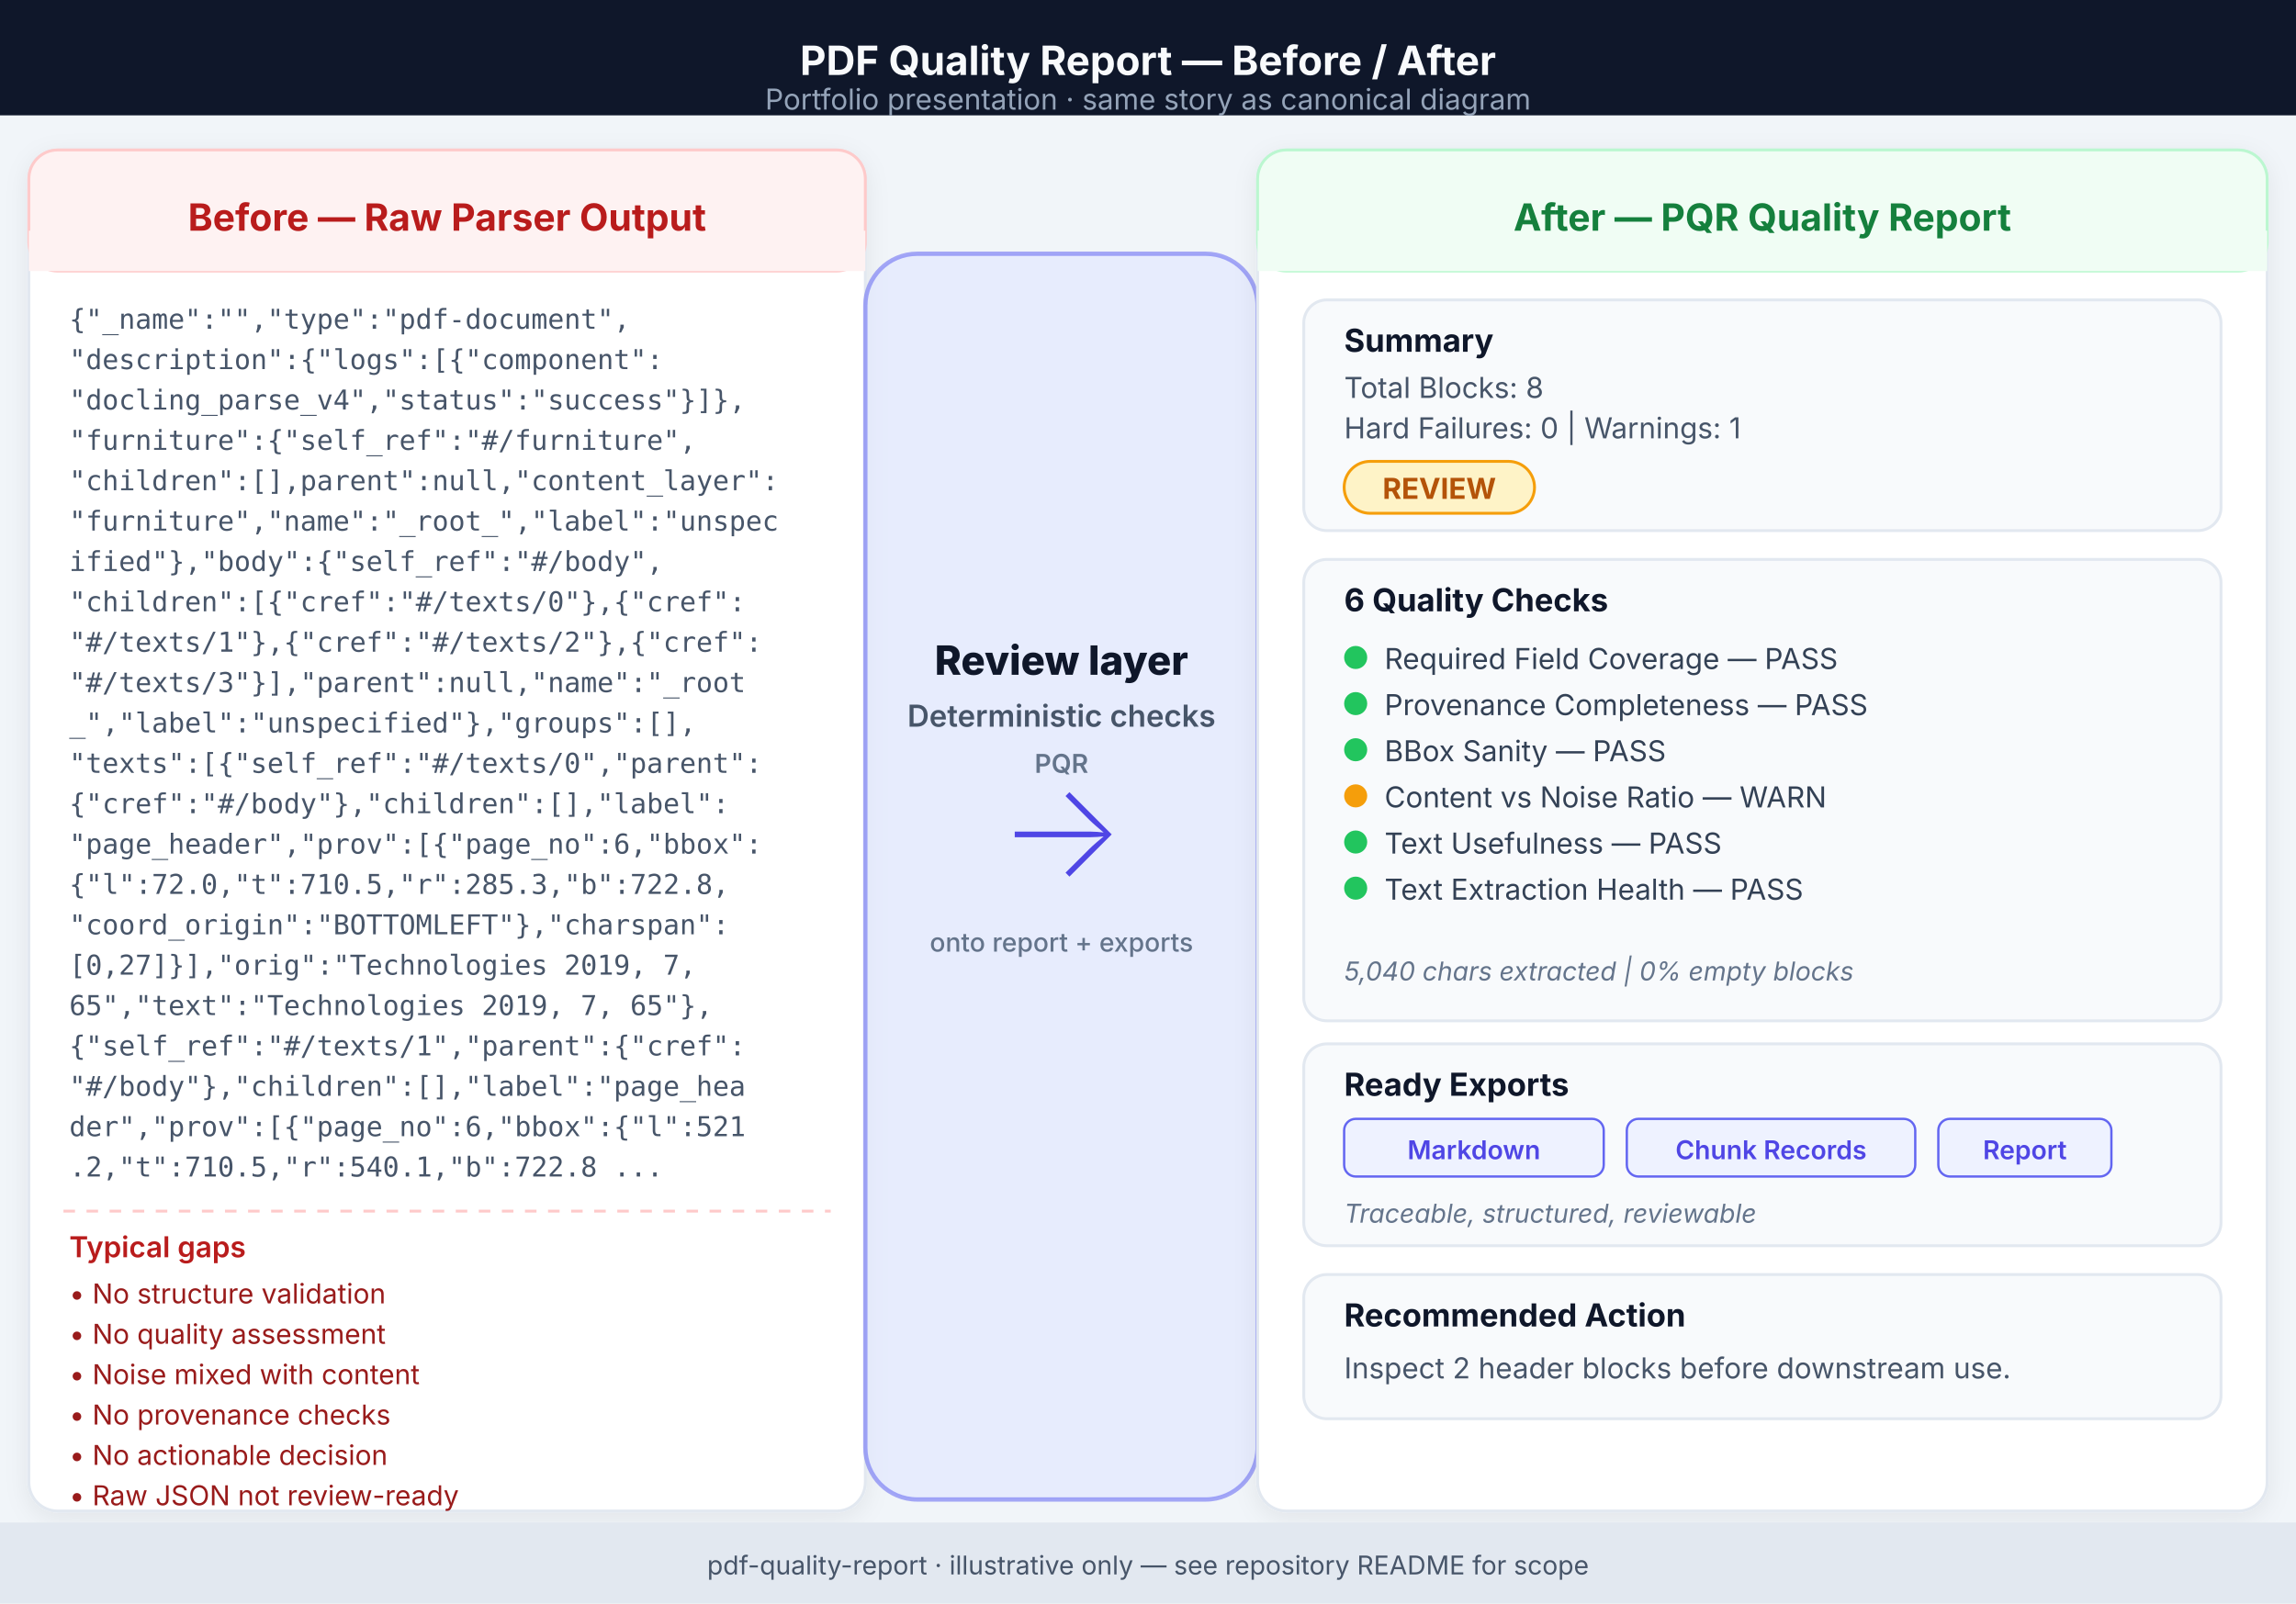
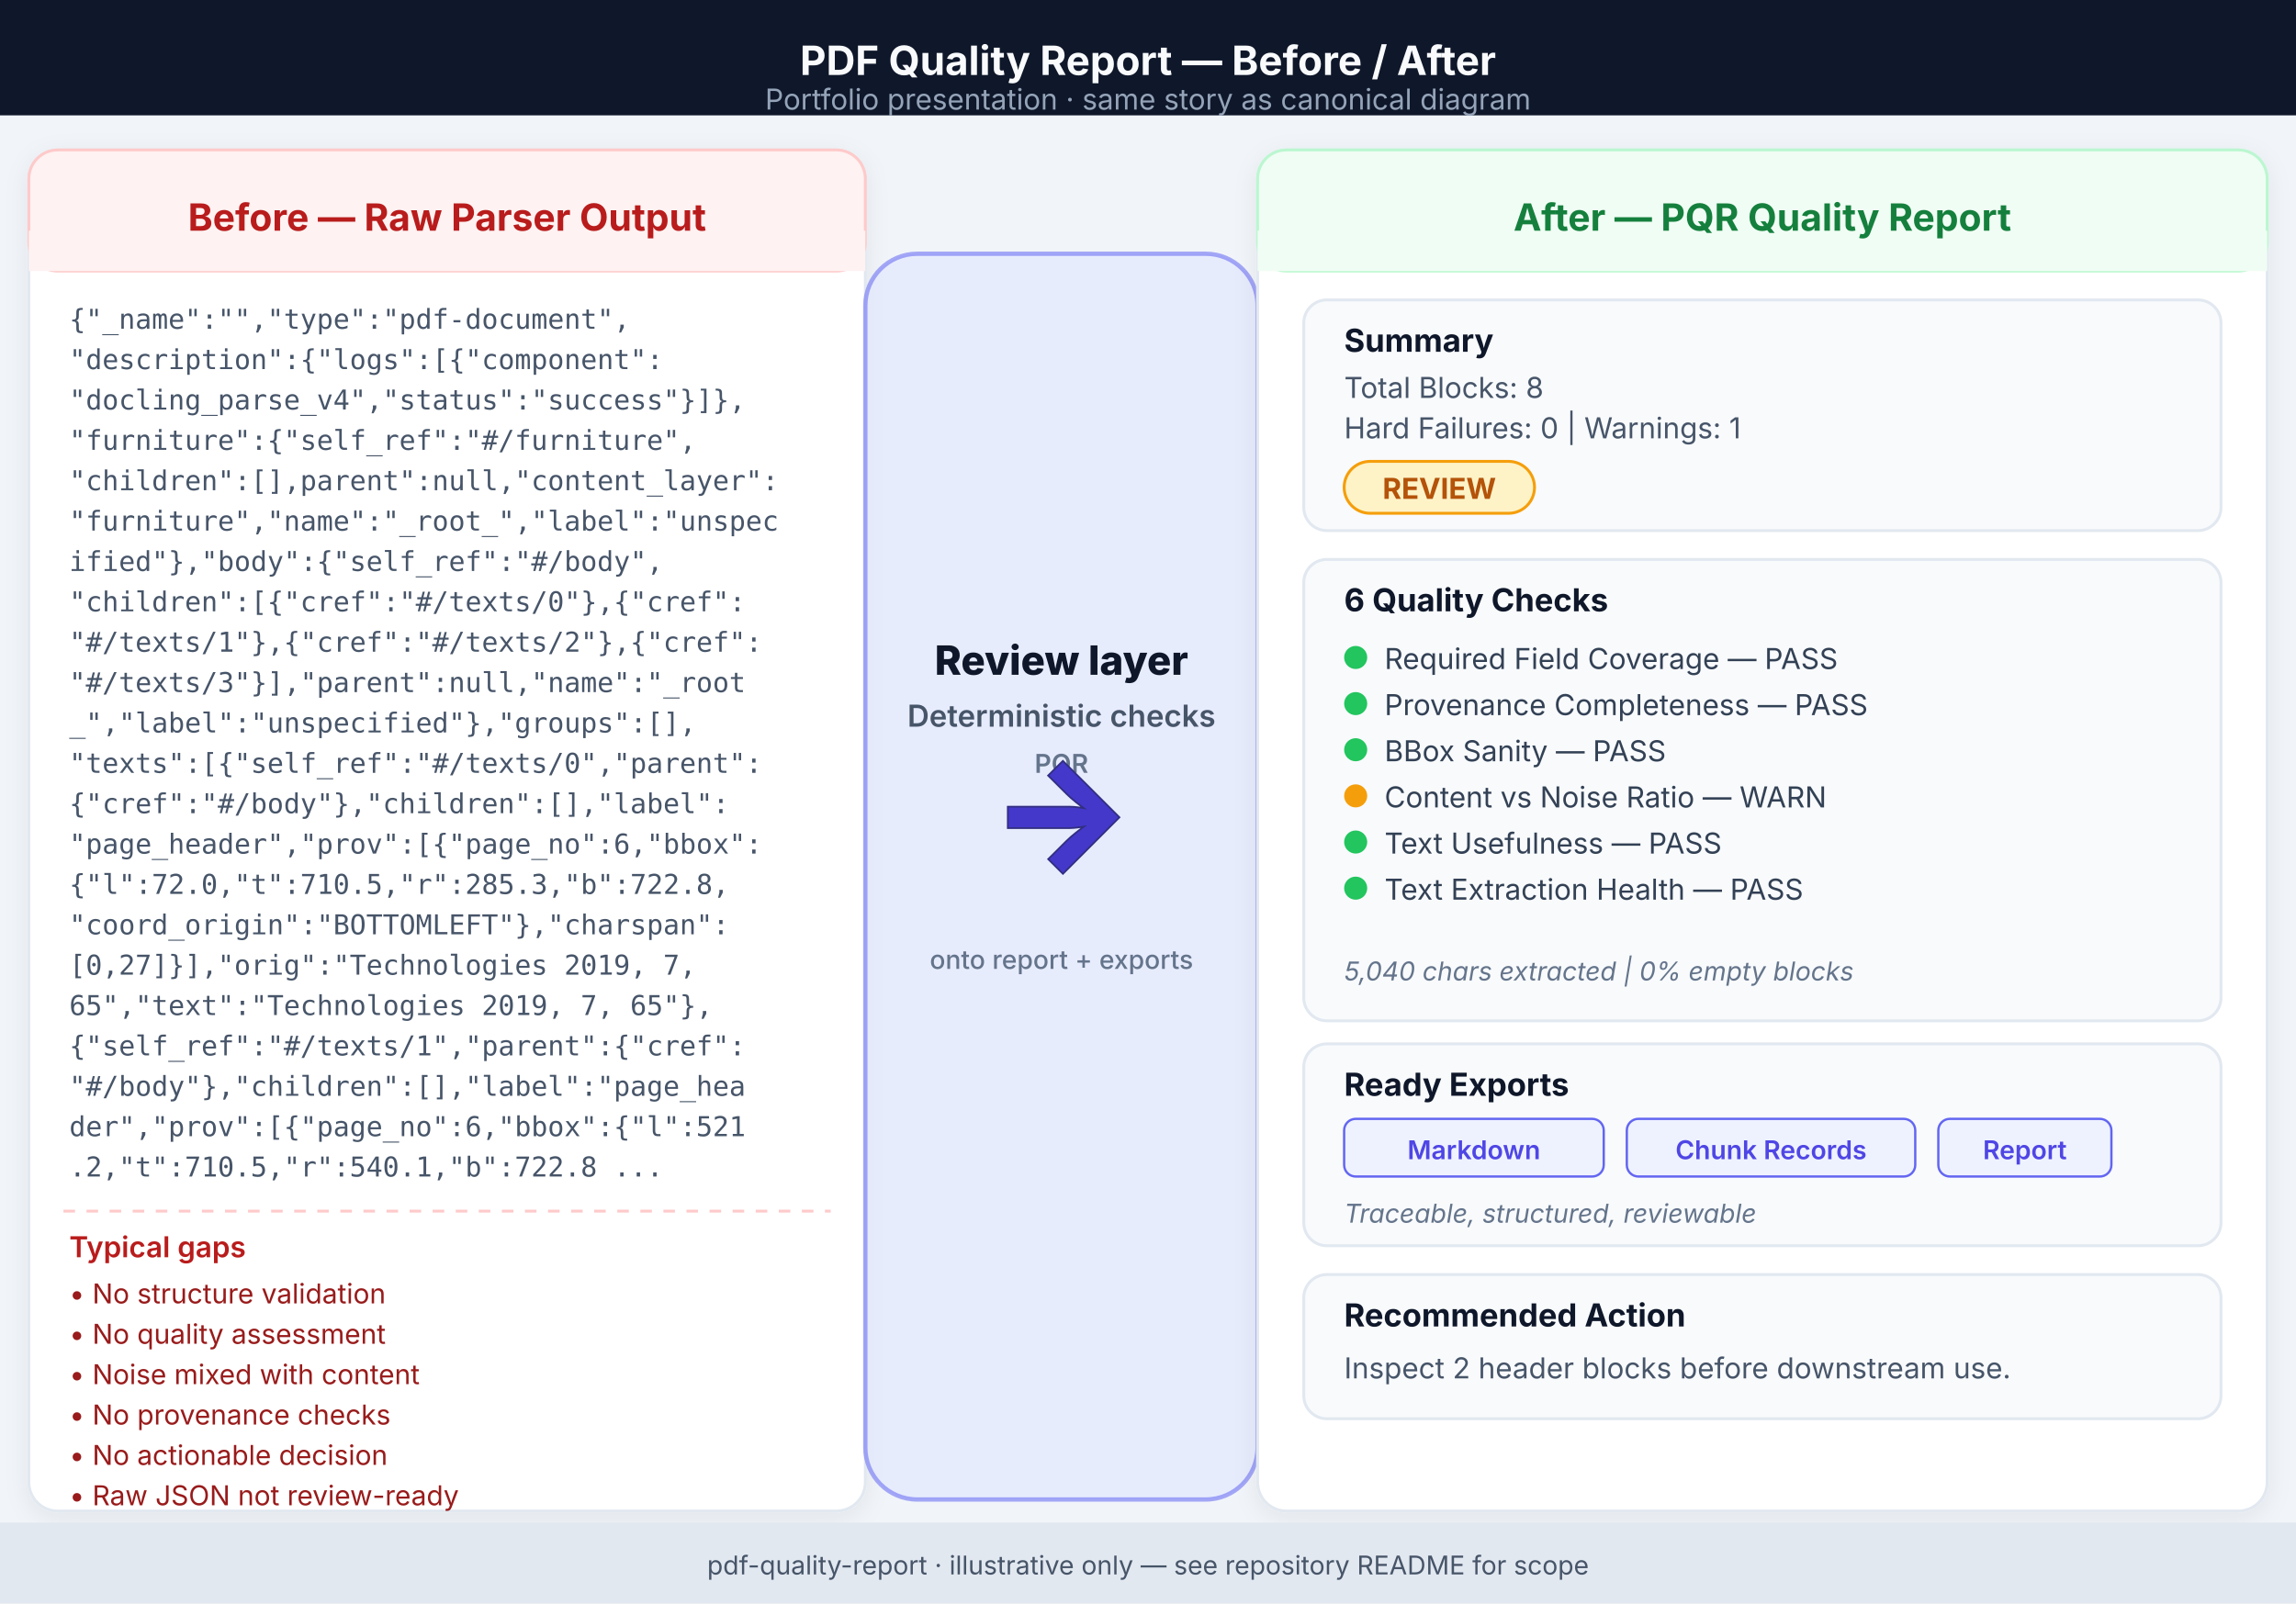
<svg xmlns="http://www.w3.org/2000/svg" viewBox="0 0 796 556" role="img" style="font-family: -apple-system, BlinkMacSystemFont, 'Segoe UI', sans-serif;">
  <defs>
    <filter id="pf_pqrPanelShadow" x="-6%" y="-4%" width="112%" height="108%">
      <feDropShadow dx="0" dy="2" stdDeviation="4" flood-color="#0f172a" flood-opacity="0.07" />
    </filter>
  </defs>
  <rect width="796" height="556" fill="#f1f5f9" />
  <rect width="796" height="40" fill="#0f172a" />
  <text x="398" y="26" text-anchor="middle" fill="#f8fafc" font-size="14" font-weight="700">PDF Quality Report — Before / After</text>
  <text x="398" y="38" text-anchor="middle" fill="#94a3b8" font-size="10">Portfolio presentation · same story as canonical diagram</text>
  <g transform="translate(10, 52)">
    <rect x="0" y="0" width="290" height="472" rx="10" fill="#ffffff" stroke="#e2e8f0" stroke-width="1" filter="url(#pf_pqrPanelShadow)" />
    <rect x="0" y="0" width="290" height="42" rx="10" fill="#fef2f2" stroke="#fecaca" stroke-width="1" />
    <rect x="0" y="28" width="290" height="14" fill="#fef2f2" />
    <text x="145" y="28" text-anchor="middle" fill="#b91c1c" font-size="13" font-weight="700">Before — Raw Parser Output</text>
    <text x="14" y="62" fill="#475569" font-size="9.5" font-family="ui-monospace, SFMono-Regular, Menlo, Monaco, Consolas, monospace">
      <tspan x="14" dy="0">{"_name":"","type":"pdf-document",</tspan>
      <tspan x="14" dy="14">"description":{"logs":[{"component":</tspan>
      <tspan x="14" dy="14">"docling_parse_v4","status":"success"}]},</tspan>
      <tspan x="14" dy="14">"furniture":{"self_ref":"#/furniture",</tspan>
      <tspan x="14" dy="14">"children":[],parent":null,"content_layer":</tspan>
      <tspan x="14" dy="14">"furniture","name":"_root_","label":"unspec</tspan>
      <tspan x="14" dy="14">ified"},"body":{"self_ref":"#/body",</tspan>
      <tspan x="14" dy="14">"children":[{"cref":"#/texts/0"},{"cref":</tspan>
      <tspan x="14" dy="14">"#/texts/1"},{"cref":"#/texts/2"},{"cref":</tspan>
      <tspan x="14" dy="14">"#/texts/3"}],"parent":null,"name":"_root</tspan>
      <tspan x="14" dy="14">_","label":"unspecified"},"groups":[],</tspan>
      <tspan x="14" dy="14">"texts":[{"self_ref":"#/texts/0","parent":</tspan>
      <tspan x="14" dy="14">{"cref":"#/body"},"children":[],"label":</tspan>
      <tspan x="14" dy="14">"page_header","prov":[{"page_no":6,"bbox":</tspan>
      <tspan x="14" dy="14">{"l":72.0,"t":710.5,"r":285.3,"b":722.8,</tspan>
      <tspan x="14" dy="14">"coord_origin":"BOTTOMLEFT"},"charspan":</tspan>
      <tspan x="14" dy="14">[0,27]}],"orig":"Technologies 2019, 7,</tspan>
      <tspan x="14" dy="14">65","text":"Technologies 2019, 7, 65"},</tspan>
      <tspan x="14" dy="14">{"self_ref":"#/texts/1","parent":{"cref":</tspan>
      <tspan x="14" dy="14">"#/body"},"children":[],"label":"page_hea</tspan>
      <tspan x="14" dy="14">der","prov":[{"page_no":6,"bbox":{"l":521</tspan>
      <tspan x="14" dy="14">.2,"t":710.5,"r":540.1,"b":722.8 ...</tspan>
    </text>
    <line x1="12" y1="368" x2="278" y2="368" stroke="#fecaca" stroke-width="1" stroke-dasharray="4 4" />
    <text x="14" y="384" fill="#b91c1c" font-size="10" font-weight="600">Typical gaps</text>
    <text x="14" y="400" fill="#991b1b" font-size="9.5">
      <tspan x="14" dy="0">• No structure validation</tspan>
      <tspan x="14" dy="14">• No quality assessment</tspan>
      <tspan x="14" dy="14">• Noise mixed with content</tspan>
      <tspan x="14" dy="14">• No provenance checks</tspan>
      <tspan x="14" dy="14">• No actionable decision</tspan>
      <tspan x="14" dy="14">• Raw JSON not review-ready</tspan>
    </text>
    <rect x="290" y="36" width="136" height="432" rx="18" fill="#e0e7ff" fill-opacity="0.62" stroke="#6366f1" stroke-opacity="0.55" stroke-width="1.5" />
    <text x="358" y="182" text-anchor="middle" fill="#0f172a" font-size="14" font-weight="800">Review layer</text>
    <text x="358" y="200" text-anchor="middle" fill="#475569" font-size="10.5" font-weight="600">Deterministic checks</text>
    <text x="358" y="216" text-anchor="middle" fill="#64748b" font-size="9" font-weight="600">PQR</text>
-     <text x="358" y="252" text-anchor="middle" fill="#4f46e5" font-size="46" font-weight="200" font-family="ui-sans-serif, system-ui, -apple-system, sans-serif">→</text>
-     <text x="358" y="278" text-anchor="middle" fill="#64748b" font-size="9" font-weight="500">onto report + exports</text>
+     <text x="358" y="248" text-anchor="middle" fill="#4338ca" font-size="52" font-weight="800" font-family="ui-sans-serif, system-ui, -apple-system, sans-serif" paint-order="stroke fill" stroke="#312e81" stroke-width="1.2">→</text>
+     <text x="358" y="284" text-anchor="middle" fill="#64748b" font-size="9" font-weight="500">onto report + exports</text>
    <g transform="translate(36,0)">
      <rect x="390" y="0" width="350" height="472" rx="10" fill="#ffffff" stroke="#e2e8f0" stroke-width="1" filter="url(#pf_pqrPanelShadow)" />
      <rect x="390" y="0" width="350" height="42" rx="10" fill="#f0fdf4" stroke="#bbf7d0" stroke-width="1" />
      <rect x="390" y="28" width="350" height="14" fill="#f0fdf4" />
      <text x="565" y="28" text-anchor="middle" fill="#15803d" font-size="13" font-weight="700">After — PQR Quality Report</text>
      <rect x="406" y="52" width="318" height="80" rx="8" fill="#f8fafc" stroke="#e2e8f0" stroke-width="1" />
      <text x="420" y="70" fill="#0f172a" font-size="11" font-weight="700">Summary</text>
      <text x="420" y="86" fill="#475569" font-size="10">Total Blocks: 8</text>
      <text x="420" y="100" fill="#475569" font-size="10">Hard Failures: 0 | Warnings: 1</text>
      <rect x="420" y="108" width="66" height="18" rx="9" fill="#fef3c7" stroke="#f59e0b" stroke-width="1" />
      <text x="453" y="121" text-anchor="middle" fill="#b45309" font-size="10" font-weight="700">REVIEW</text>
      <rect x="406" y="142" width="318" height="160" rx="8" fill="#f8fafc" stroke="#e2e8f0" stroke-width="1" />
      <text x="420" y="160" fill="#0f172a" font-size="11" font-weight="700">6 Quality Checks</text>
      <circle cx="424" cy="176" r="4" fill="#22c55e" />
      <text x="434" y="180" fill="#334155" font-size="10">Required Field Coverage — PASS</text>
      <circle cx="424" cy="192" r="4" fill="#22c55e" />
      <text x="434" y="196" fill="#334155" font-size="10">Provenance Completeness — PASS</text>
      <circle cx="424" cy="208" r="4" fill="#22c55e" />
      <text x="434" y="212" fill="#334155" font-size="10">BBox Sanity — PASS</text>
      <circle cx="424" cy="224" r="4" fill="#f59e0b" />
      <text x="434" y="228" fill="#334155" font-size="10">Content vs Noise Ratio — WARN</text>
      <circle cx="424" cy="240" r="4" fill="#22c55e" />
      <text x="434" y="244" fill="#334155" font-size="10">Text Usefulness — PASS</text>
      <circle cx="424" cy="256" r="4" fill="#22c55e" />
      <text x="434" y="260" fill="#334155" font-size="10">Text Extraction Health — PASS</text>
      <text x="420" y="288" fill="#64748b" font-size="9" font-style="italic">5,040 chars extracted | 0% empty blocks</text>
      <rect x="406" y="310" width="318" height="70" rx="8" fill="#f8fafc" stroke="#e2e8f0" stroke-width="1" />
      <text x="420" y="328" fill="#0f172a" font-size="11" font-weight="700">Ready Exports</text>
      <rect x="420" y="336" width="90" height="20" rx="4" fill="#eef2ff" stroke="#6366f1" stroke-width="0.8" />
      <text x="465" y="350" text-anchor="middle" fill="#4f46e5" font-size="9" font-weight="600">Markdown</text>
      <rect x="518" y="336" width="100" height="20" rx="4" fill="#eef2ff" stroke="#6366f1" stroke-width="0.8" />
      <text x="568" y="350" text-anchor="middle" fill="#4f46e5" font-size="9" font-weight="600">Chunk Records</text>
      <rect x="626" y="336" width="60" height="20" rx="4" fill="#eef2ff" stroke="#6366f1" stroke-width="0.8" />
      <text x="656" y="350" text-anchor="middle" fill="#4f46e5" font-size="9" font-weight="600">Report</text>
      <text x="420" y="372" fill="#64748b" font-size="9" font-style="italic">Traceable, structured, reviewable</text>
      <rect x="406" y="390" width="318" height="50" rx="8" fill="#f8fafc" stroke="#e2e8f0" stroke-width="1" />
      <text x="420" y="408" fill="#0f172a" font-size="11" font-weight="700">Recommended Action</text>
      <text x="420" y="426" fill="#475569" font-size="10">Inspect 2 header blocks before downstream use.</text>
    </g>
  </g>
  <rect x="0" y="528" width="796" height="28" fill="#e2e8f0" />
  <text x="398" y="546" text-anchor="middle" fill="#475569" font-size="9">pdf-quality-report · illustrative only — see repository README for scope</text>
</svg>
